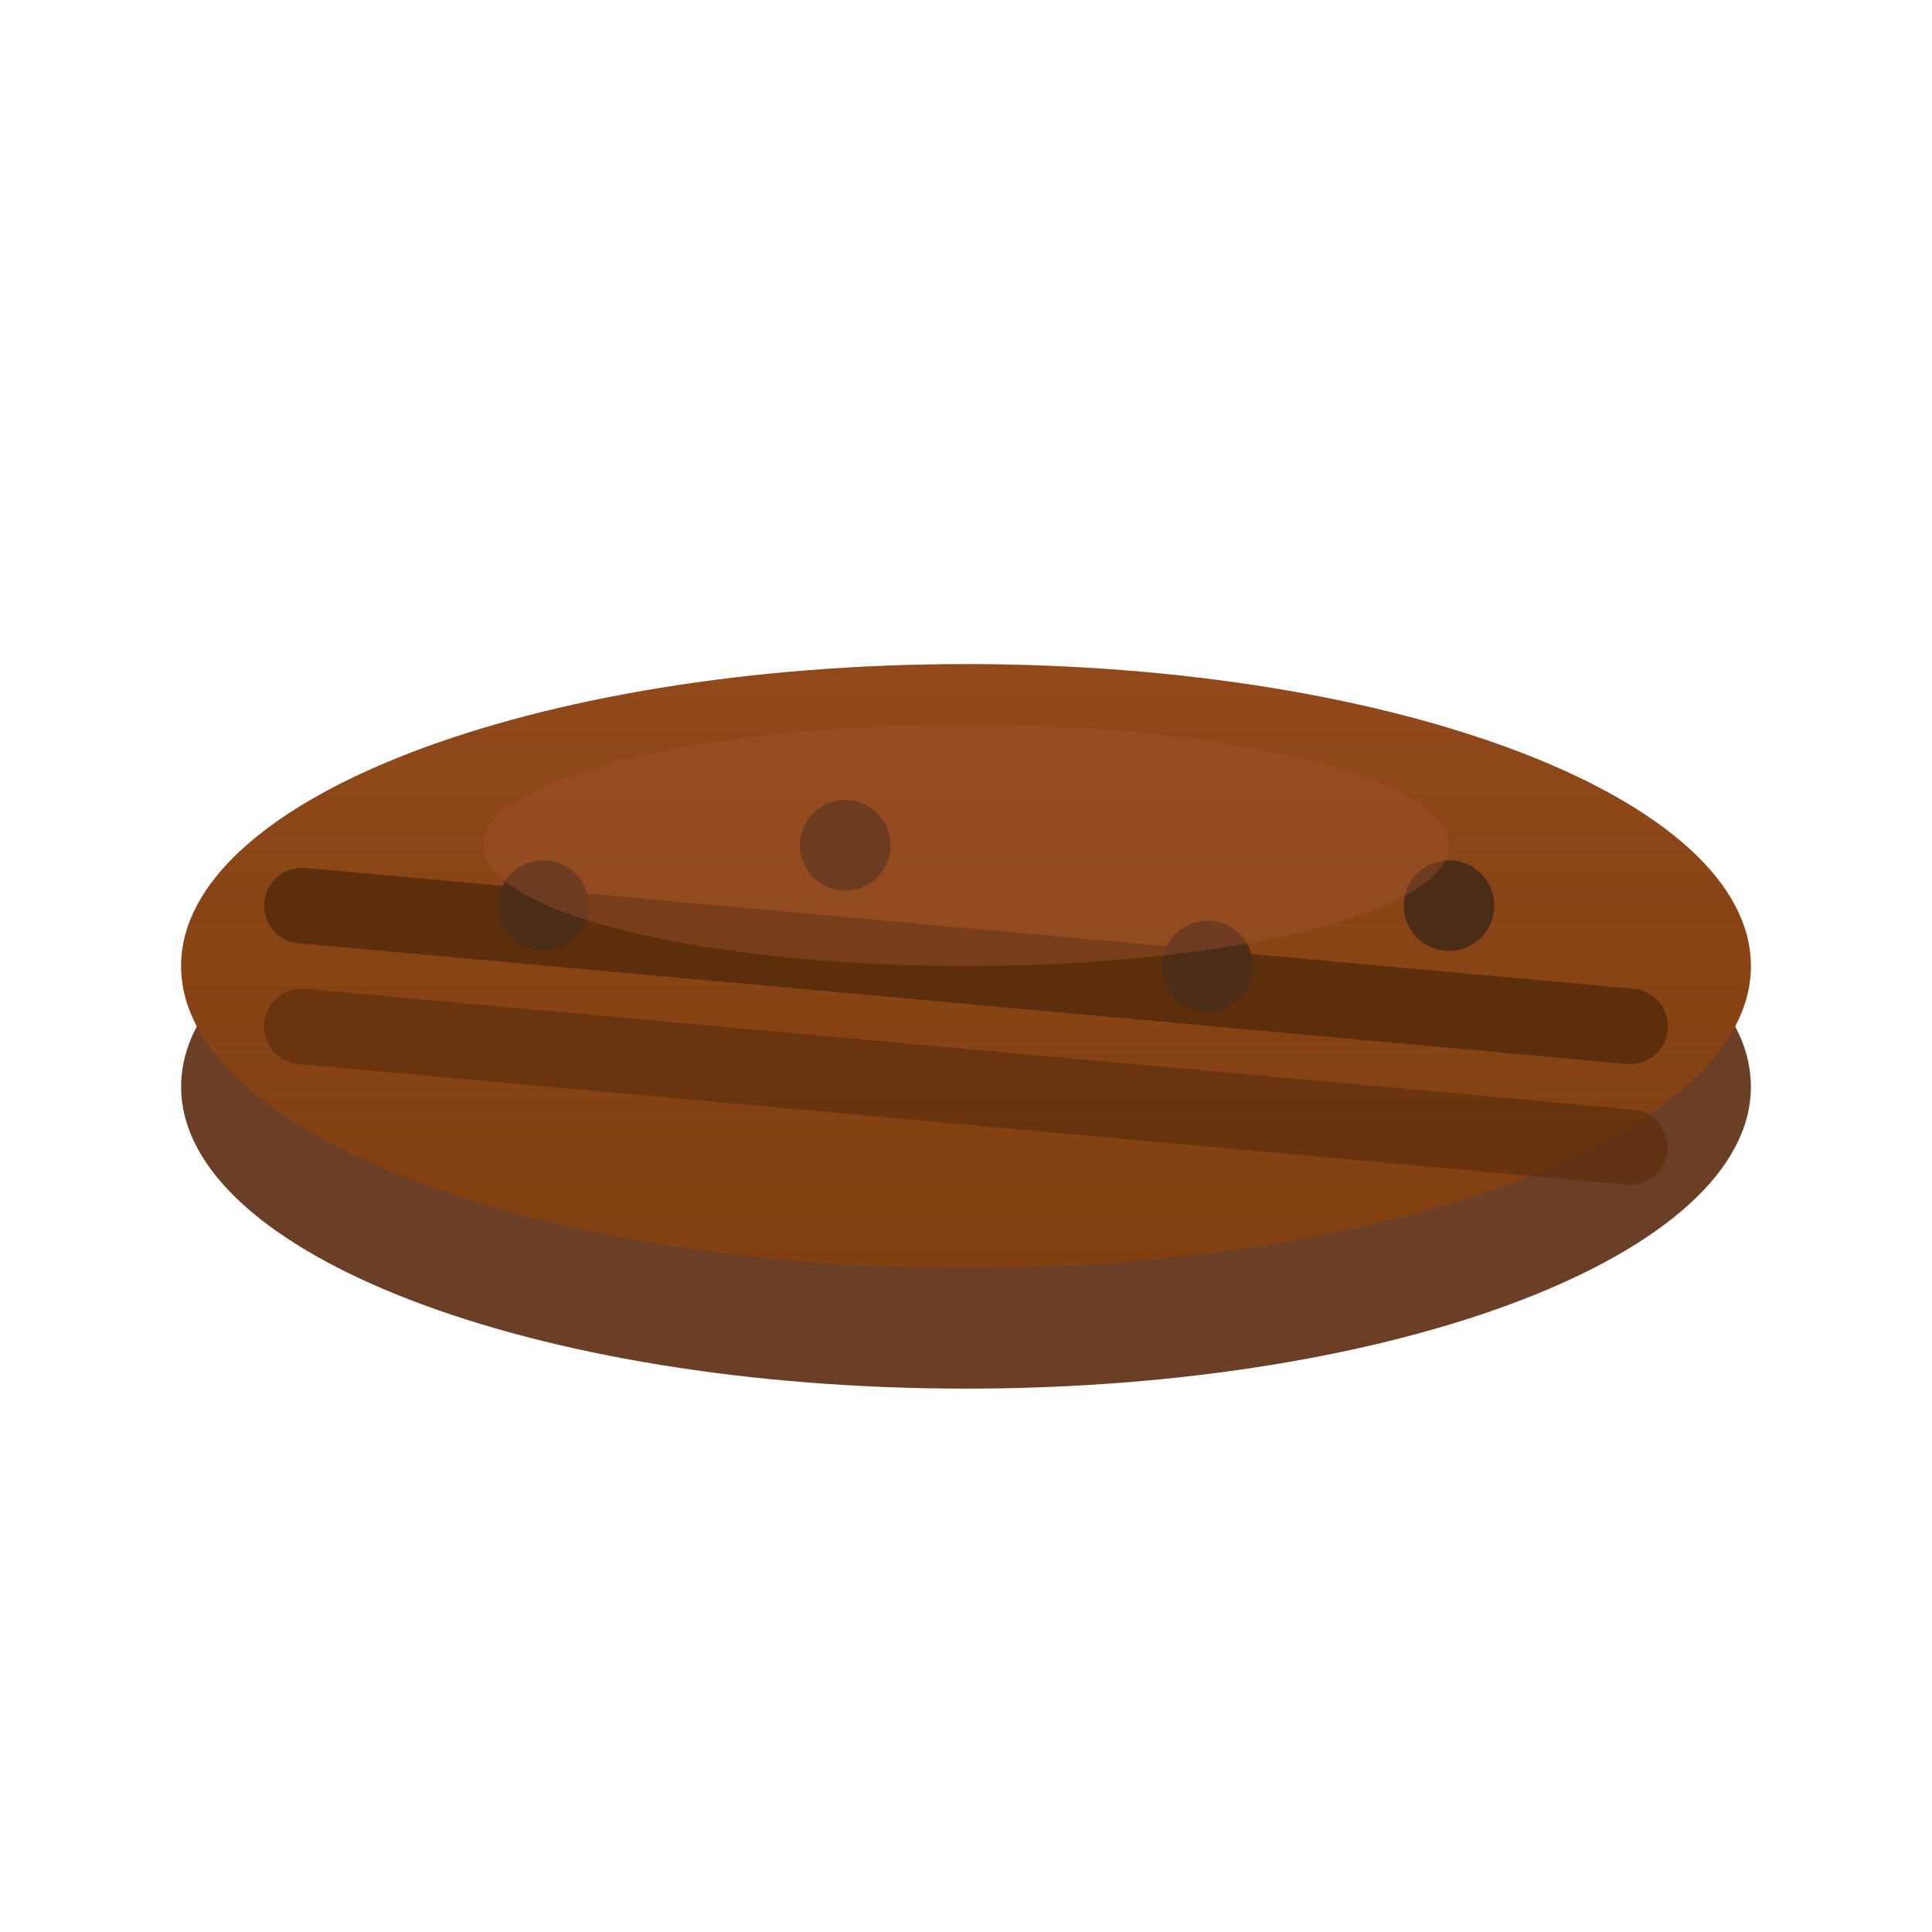
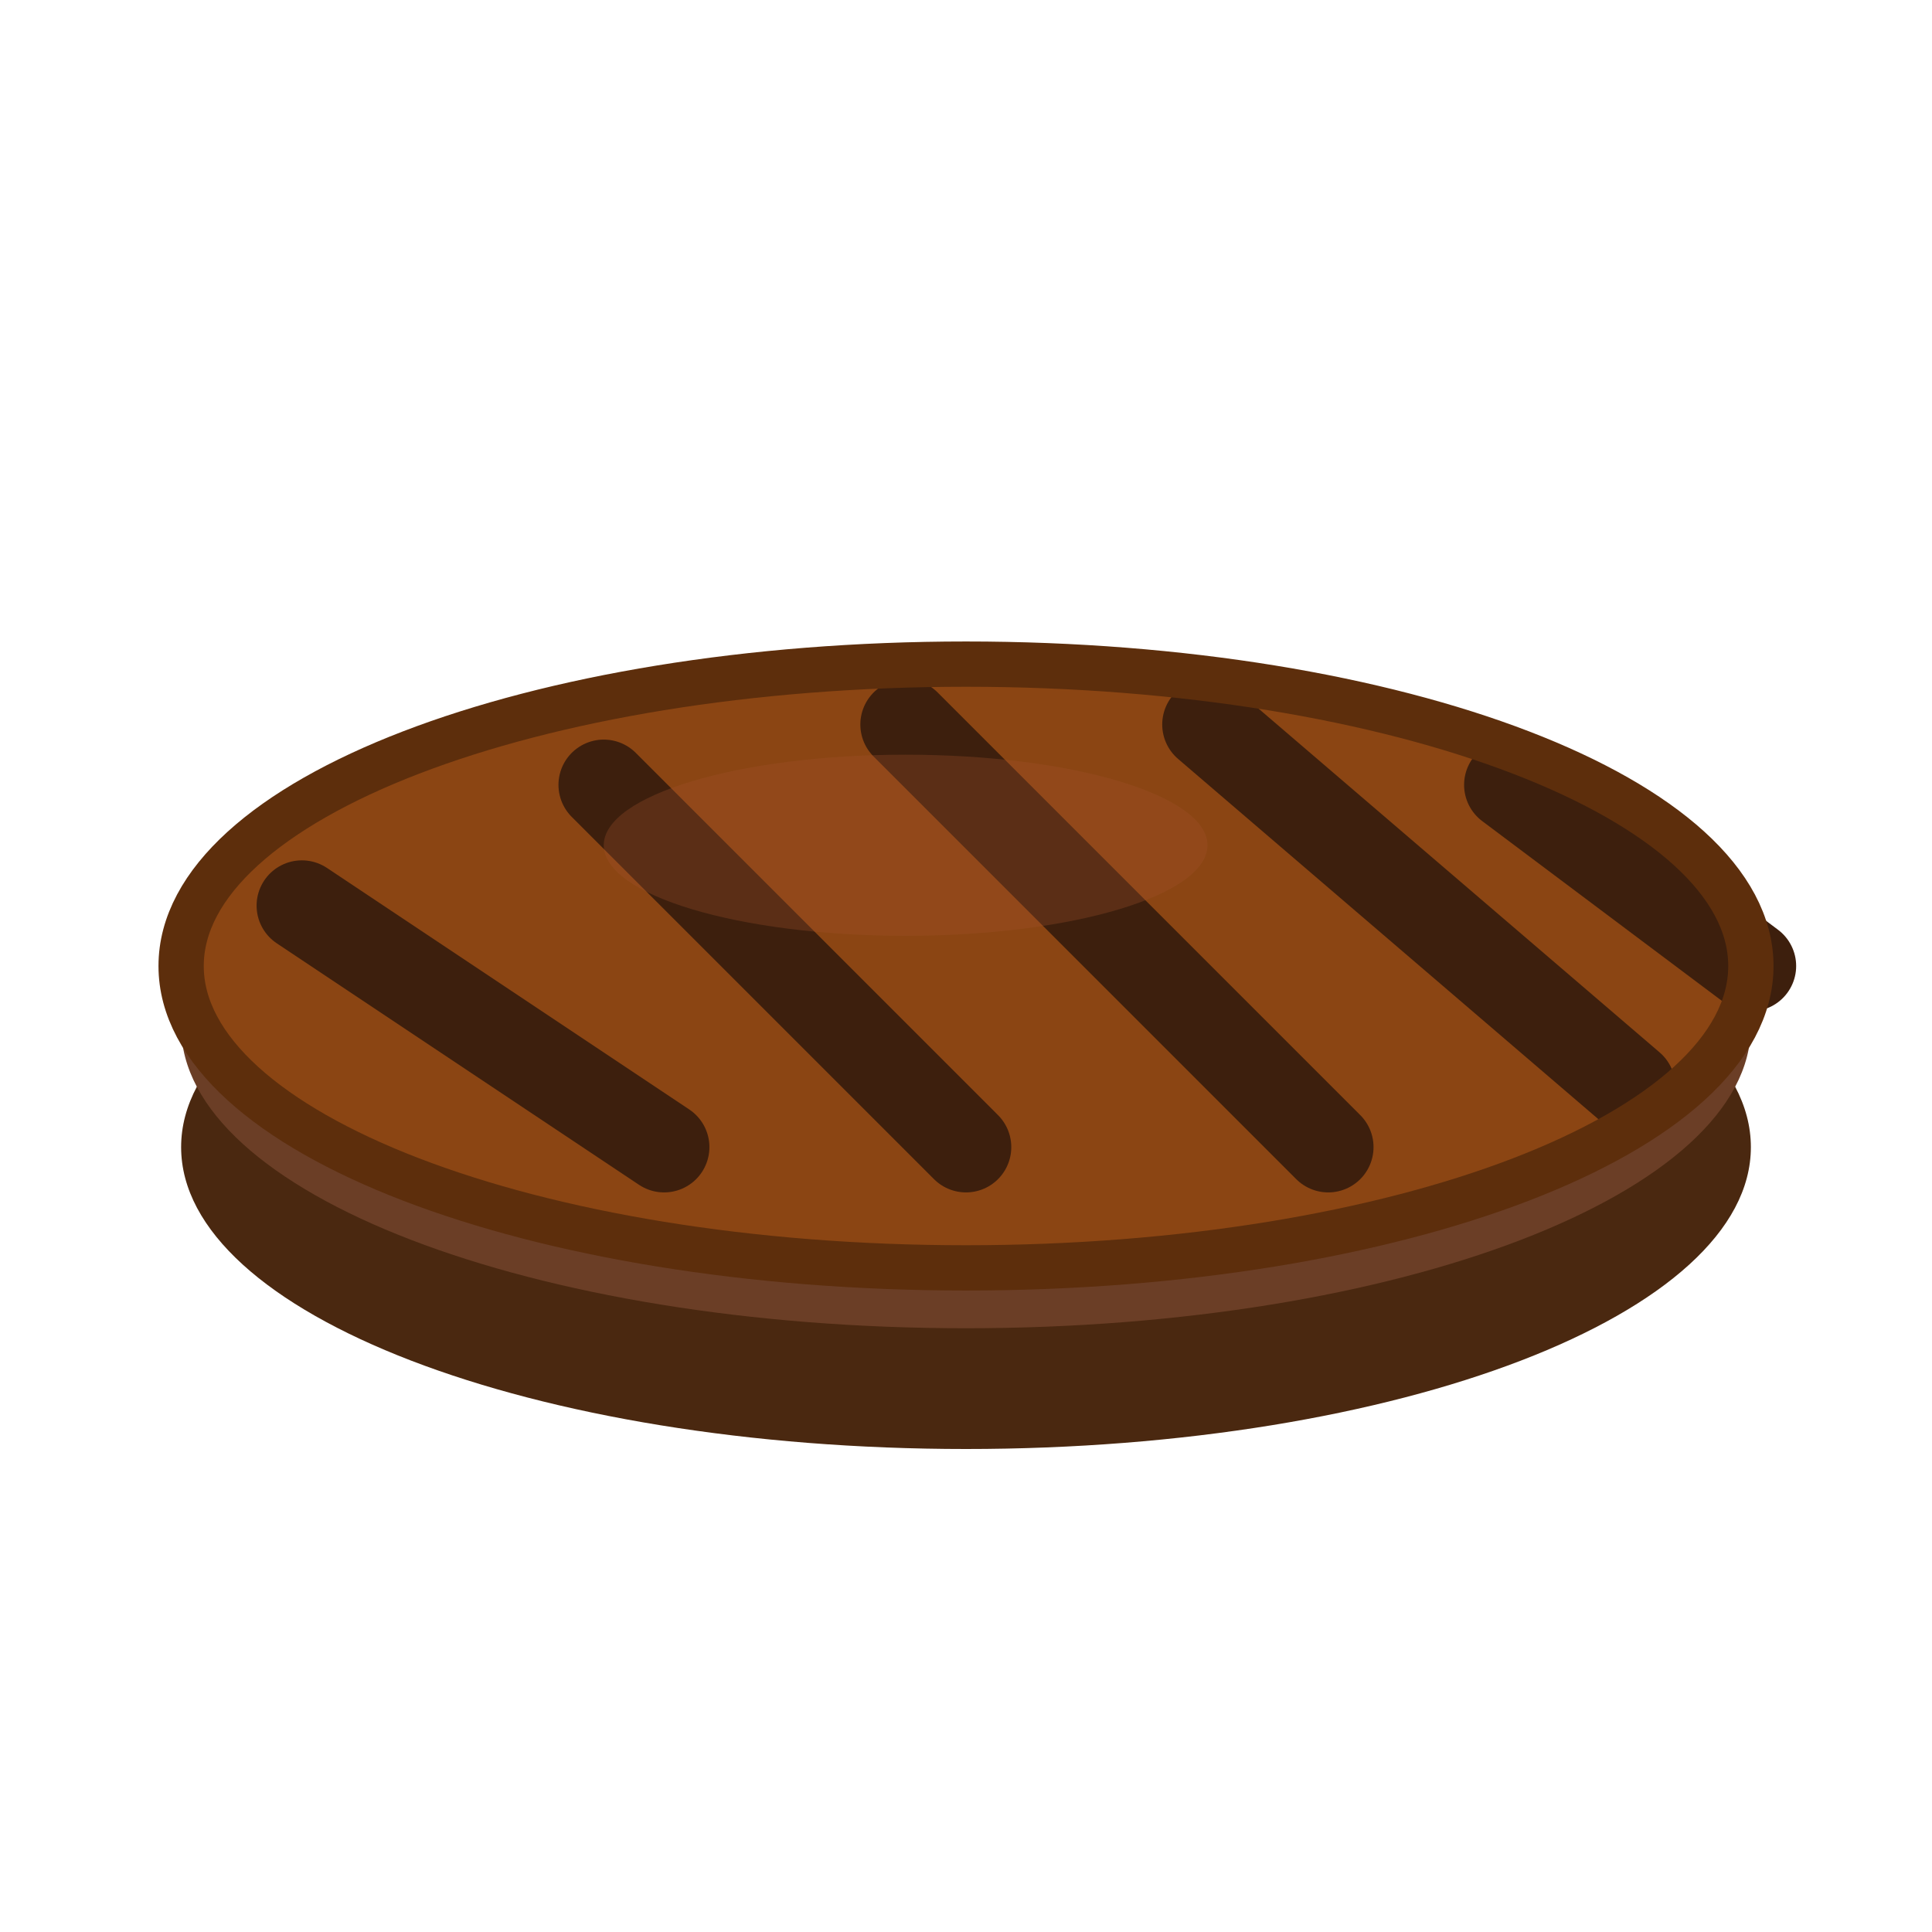
<svg xmlns="http://www.w3.org/2000/svg" viewBox="0 0 64 64">
-   <ellipse cx="32" cy="36" rx="26" ry="10" fill="#6B3E26" />
+   <ellipse cx="32" cy="38" rx="26" ry="10" fill="#4A2810" />
+   <ellipse cx="32" cy="34" rx="26" ry="10" fill="#6B3E26" />
  <ellipse cx="32" cy="32" rx="26" ry="10" fill="#8B4513" />
-   <ellipse cx="32" cy="32" rx="26" ry="10" fill="url(#patty-gradient)" />
-   <path d="M10 30 L54 34" stroke="#5D2E0C" stroke-width="2.5" stroke-linecap="round" />
-   <path d="M10 34 L54 38" stroke="#5D2E0C" stroke-width="2.5" stroke-linecap="round" opacity="0.7" />
-   <circle cx="18" cy="30" r="1.5" fill="#4A2C17" />
-   <circle cx="28" cy="28" r="1.5" fill="#4A2C17" />
-   <circle cx="40" cy="32" r="1.5" fill="#4A2C17" />
-   <circle cx="48" cy="30" r="1.5" fill="#4A2C17" />
-   <ellipse cx="32" cy="28" rx="16" ry="4" fill="#A0522D" opacity="0.4" />
-   <defs>
-     <linearGradient id="patty-gradient" x1="0%" y1="0%" x2="0%" y2="100%">
-       <stop offset="0%" style="stop-color:#A0522D;stop-opacity:0.3" />
-       <stop offset="100%" style="stop-color:#5D2E0C;stop-opacity:0.2" />
-     </linearGradient>
-   </defs>
+   <line x1="10" y1="30" x2="22" y2="38" stroke="#3D1F0D" stroke-width="3" stroke-linecap="round" />
+   <line x1="20" y1="26" x2="32" y2="38" stroke="#3D1F0D" stroke-width="3" stroke-linecap="round" />
+   <line x1="30" y1="24" x2="44" y2="38" stroke="#3D1F0D" stroke-width="3" stroke-linecap="round" />
+   <line x1="40" y1="24" x2="54" y2="36" stroke="#3D1F0D" stroke-width="3" stroke-linecap="round" />
+   <line x1="50" y1="26" x2="58" y2="32" stroke="#3D1F0D" stroke-width="3" stroke-linecap="round" />
+   <ellipse cx="32" cy="32" rx="26" ry="10" fill="none" stroke="#5D2E0C" stroke-width="1.5" />
+   <ellipse cx="30" cy="28" rx="10" ry="3" fill="#A0522D" opacity="0.3" />
</svg>
